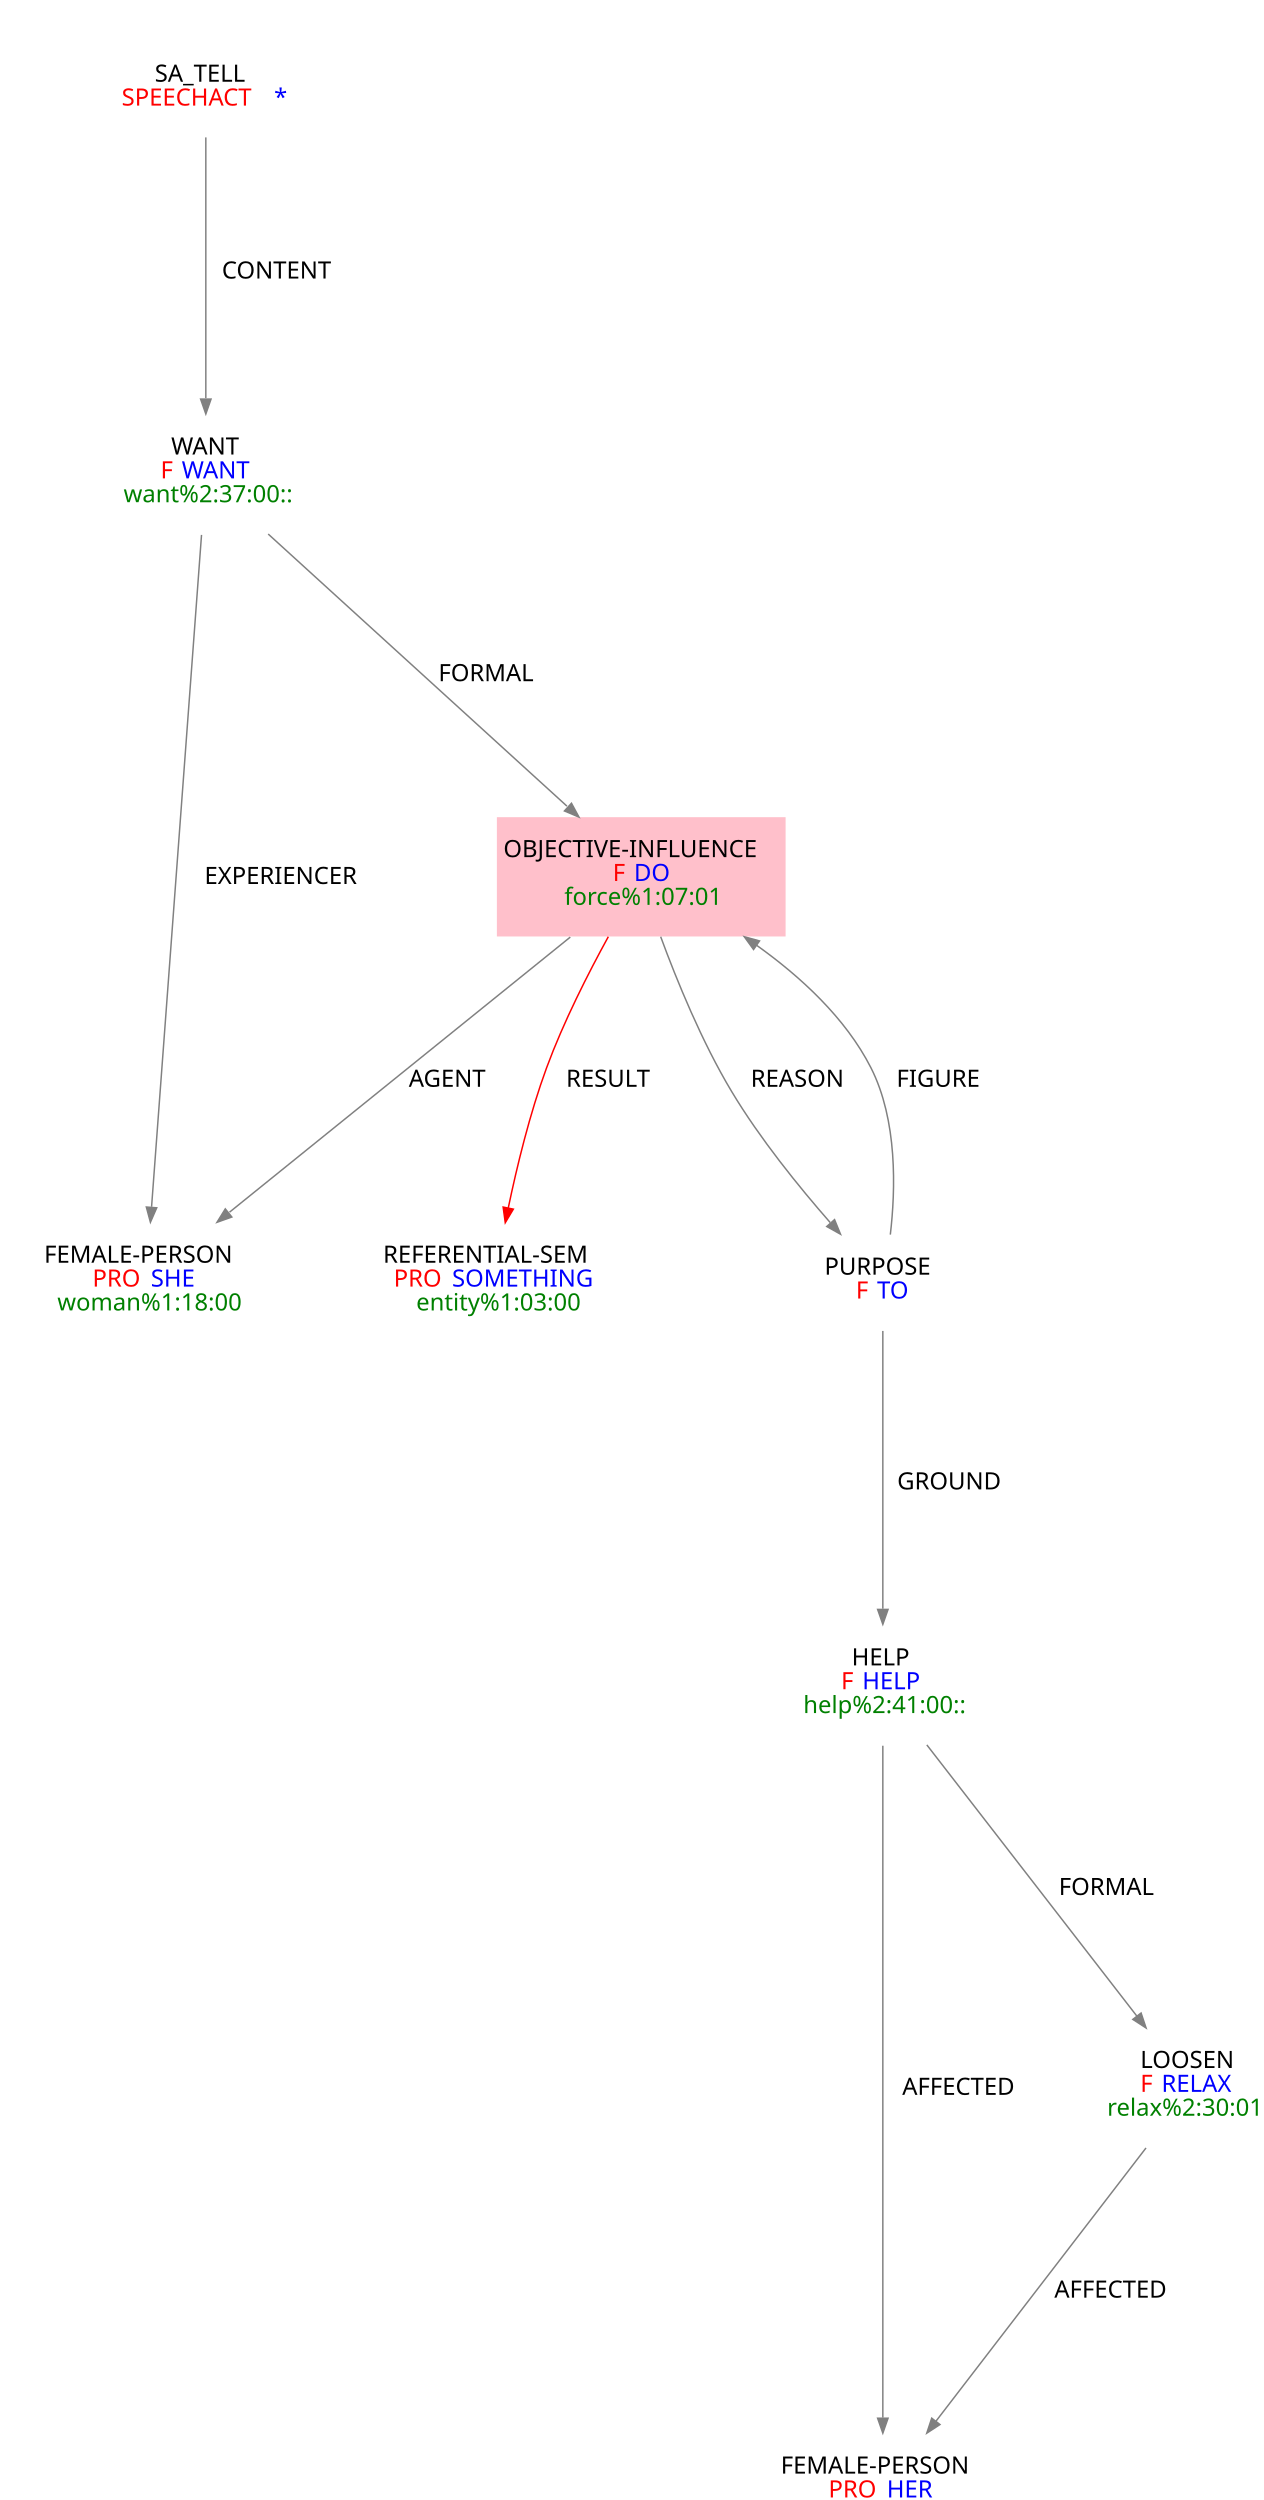
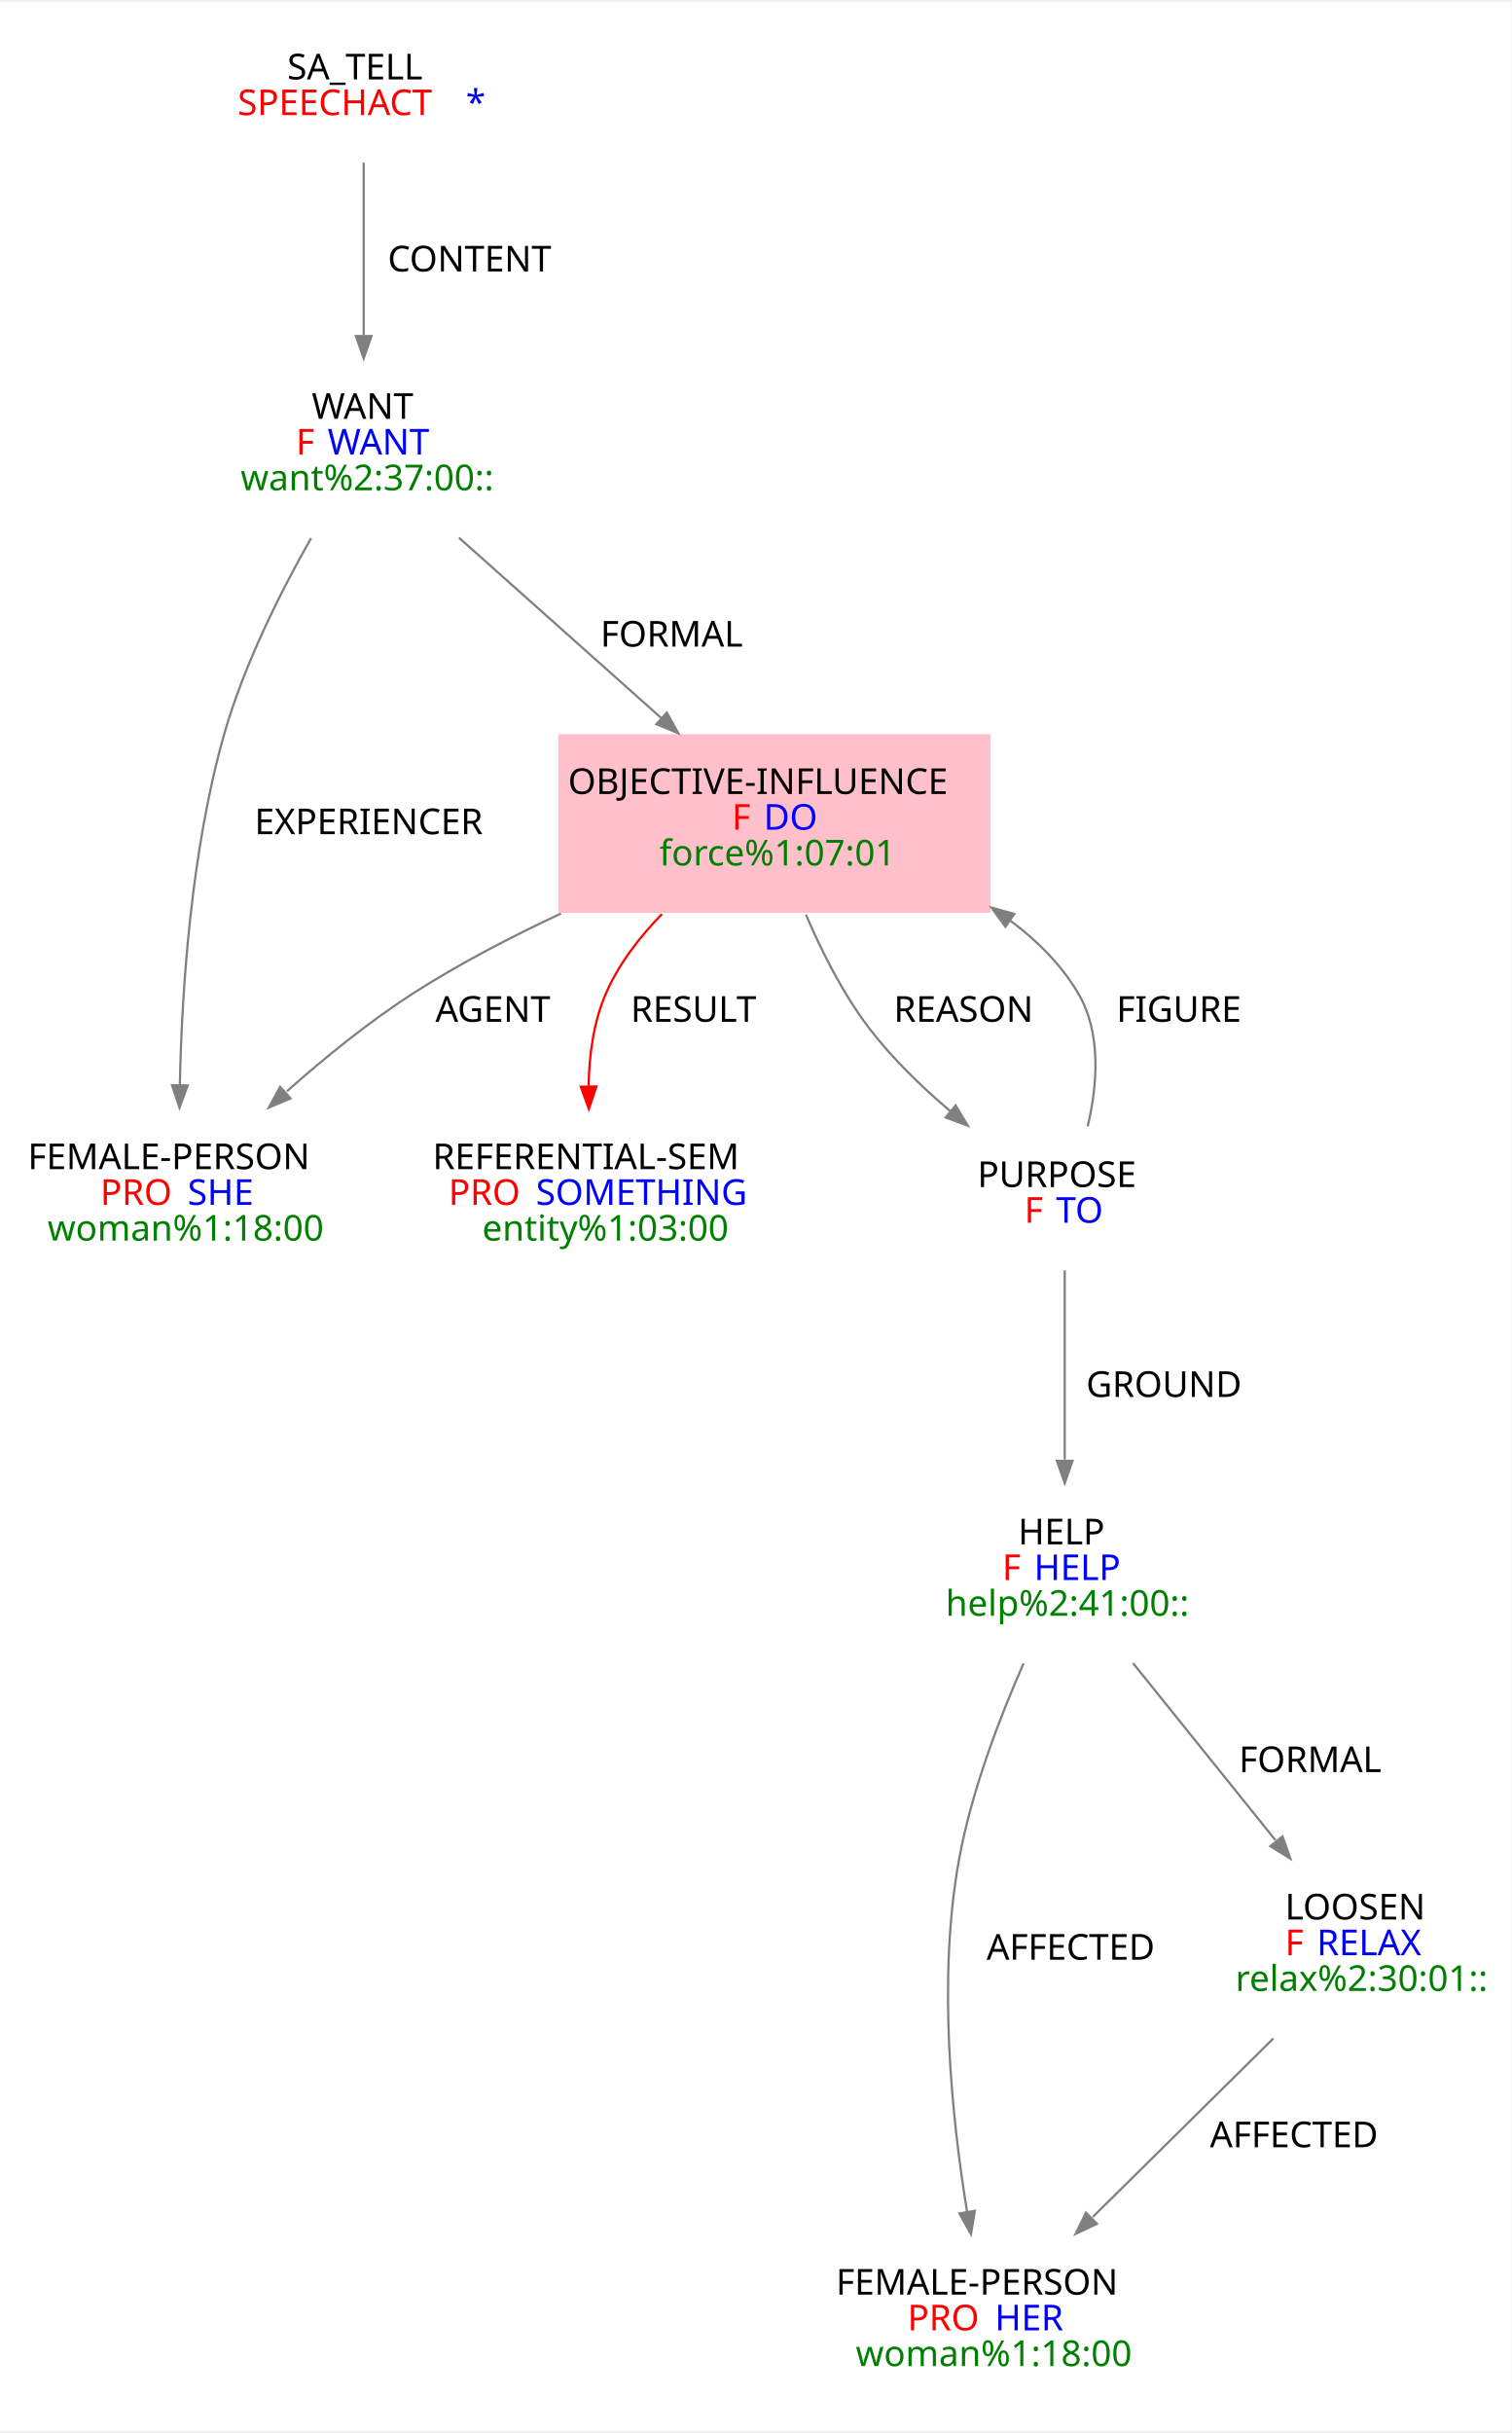
- <svg xmlns="http://www.w3.org/2000/svg" xmlns:xlink="http://www.w3.org/1999/xlink" width="432pt" height="855pt" viewBox="0.00 0.00 432.00 855.01">
-   <g id="graph0" class="graph" transform="scale(1.02 1.02) rotate(0) translate(4 868)">
-     <polygon fill="white" stroke="transparent" points="-4,4 -4,-868 436.58,-868 436.58,4 -4,4" />
+ <svg xmlns="http://www.w3.org/2000/svg" xmlns:xlink="http://www.w3.org/1999/xlink" width="338pt" height="544pt" viewBox="0.00 0.00 338.47 544.00">
+   <g id="graph0" class="graph" transform="scale(1 1) rotate(0) translate(4 540)">
+     <polygon fill="white" stroke="transparent" points="-4,4 -4,-540 334.47,-540 334.47,4 -4,4" />
    <g id="node1" class="node">
      <g id="a_node1">
        <a xlink:href="http://trips.ihmc.us/lexicon/data/ONT::SA_TELL.xml" xlink:title="&lt;font color=&quot;green&quot;&gt;&lt;br /&gt;&lt;/font&gt; &lt;font color=&quot;black&quot;&gt;SA_TELL&lt;/font&gt; &lt;font color=&quot;green&quot;&gt;&lt;br /&gt;&lt;/font&gt; &lt;font color=&quot;red&quot;&gt;SPEECHACT&lt;/font&gt; &lt;font color=&quot;blue&quot;&gt;* &lt;/font&gt; &lt;font color=&quot;green&quot;&gt;&lt;br /&gt; &lt;/font&gt;">
-           <text text-anchor="start" x="45.66" y="-840.6" font-family="Work Sans" font-size="8.00"> </text>
-           <text text-anchor="start" x="47.88" y="-840.6" font-family="Work Sans" font-size="8.00">SA_TELL</text>
-           <text text-anchor="start" x="82.13" y="-840.6" font-family="Work Sans" font-size="8.00"> </text>
-           <text text-anchor="start" x="34.55" y="-832.6" font-family="Work Sans" font-size="8.00"> </text>
-           <text text-anchor="start" x="36.78" y="-832.6" font-family="Work Sans" font-size="8.00" fill="red">SPEECHACT</text>
-           <text text-anchor="start" x="85.68" y="-832.6" font-family="Work Sans" font-size="8.00"> </text>
-           <text text-anchor="start" x="87.9" y="-832.6" font-family="Work Sans" font-size="8.00" fill="blue">* </text>
-           <text text-anchor="start" x="93.23" y="-832.6" font-family="Work Sans" font-size="8.00"> </text>
-           <text text-anchor="start" x="63.89" y="-824.6" font-family="Work Sans" font-size="8.00" fill="green"> </text>
+           <text text-anchor="start" x="58.11" y="-522.6" font-family="Work Sans" font-size="8.00"> </text>
+           <text text-anchor="start" x="60.33" y="-522.6" font-family="Work Sans" font-size="8.00">SA_TELL</text>
+           <text text-anchor="start" x="94.57" y="-522.6" font-family="Work Sans" font-size="8.00"> </text>
+           <text text-anchor="start" x="47" y="-514.6" font-family="Work Sans" font-size="8.00"> </text>
+           <text text-anchor="start" x="49.22" y="-514.6" font-family="Work Sans" font-size="8.00" fill="red">SPEECHACT</text>
+           <text text-anchor="start" x="98.12" y="-514.6" font-family="Work Sans" font-size="8.00"> </text>
+           <text text-anchor="start" x="100.34" y="-514.6" font-family="Work Sans" font-size="8.00" fill="blue">* </text>
+           <text text-anchor="start" x="105.68" y="-514.6" font-family="Work Sans" font-size="8.00"> </text>
+           <text text-anchor="start" x="76.34" y="-506.6" font-family="Work Sans" font-size="8.00" fill="green"> </text>
        </a>
      </g>
    </g>
    <g id="node2" class="node">
      <g id="a_node2">
        <a xlink:href="http://trips.ihmc.us/lexicon/data/ONT::WANT.xml" xlink:title="&lt;font color=&quot;green&quot;&gt;&lt;br /&gt;&lt;/font&gt; &lt;font color=&quot;black&quot;&gt;WANT&lt;/font&gt; &lt;font color=&quot;green&quot;&gt;&lt;br /&gt;&lt;/font&gt; &lt;font color=&quot;red&quot;&gt;F&lt;/font&gt; &lt;font color=&quot;blue&quot;&gt;WANT&lt;/font&gt; &lt;font color=&quot;green&quot;&gt;&lt;br /&gt;&lt;/font&gt; &lt;font color=&quot;green&quot;&gt;want%2:37:00::&lt;/font&gt; &lt;font color=&quot;green&quot;&gt;&lt;br /&gt; &lt;/font&gt;">
-           <text text-anchor="start" x="51.15" y="-715.6" font-family="Work Sans" font-size="8.00"> </text>
-           <text text-anchor="start" x="53.38" y="-715.6" font-family="Work Sans" font-size="8.00">WANT</text>
-           <text text-anchor="start" x="76.63" y="-715.6" font-family="Work Sans" font-size="8.00"> </text>
-           <text text-anchor="start" x="47.6" y="-707.6" font-family="Work Sans" font-size="8.00"> </text>
-           <text text-anchor="start" x="49.82" y="-707.6" font-family="Work Sans" font-size="8.00" fill="red">F</text>
-           <text text-anchor="start" x="54.71" y="-707.6" font-family="Work Sans" font-size="8.00"> </text>
-           <text text-anchor="start" x="56.93" y="-707.6" font-family="Work Sans" font-size="8.00" fill="blue">WANT</text>
-           <text text-anchor="start" x="80.19" y="-707.6" font-family="Work Sans" font-size="8.00"> </text>
-           <text text-anchor="start" x="35.21" y="-699.6" font-family="Work Sans" font-size="8.00"> </text>
-           <text text-anchor="start" x="37.43" y="-699.6" font-family="Work Sans" font-size="8.00" fill="green">want%2:37:00::</text>
-           <text text-anchor="start" x="92.58" y="-699.6" font-family="Work Sans" font-size="8.00"> </text>
-           <text text-anchor="start" x="63.89" y="-691.6" font-family="Work Sans" font-size="8.00" fill="green"> </text>
+           <text text-anchor="start" x="63.6" y="-446.6" font-family="Work Sans" font-size="8.00"> </text>
+           <text text-anchor="start" x="65.82" y="-446.6" font-family="Work Sans" font-size="8.00">WANT</text>
+           <text text-anchor="start" x="89.08" y="-446.6" font-family="Work Sans" font-size="8.00"> </text>
+           <text text-anchor="start" x="60.04" y="-438.6" font-family="Work Sans" font-size="8.00"> </text>
+           <text text-anchor="start" x="62.27" y="-438.6" font-family="Work Sans" font-size="8.00" fill="red">F</text>
+           <text text-anchor="start" x="67.15" y="-438.6" font-family="Work Sans" font-size="8.00"> </text>
+           <text text-anchor="start" x="69.38" y="-438.6" font-family="Work Sans" font-size="8.00" fill="blue">WANT</text>
+           <text text-anchor="start" x="92.63" y="-438.6" font-family="Work Sans" font-size="8.00"> </text>
+           <text text-anchor="start" x="47.65" y="-430.6" font-family="Work Sans" font-size="8.00"> </text>
+           <text text-anchor="start" x="49.88" y="-430.6" font-family="Work Sans" font-size="8.00" fill="green">want%2:37:00::</text>
+           <text text-anchor="start" x="105.03" y="-430.6" font-family="Work Sans" font-size="8.00"> </text>
+           <text text-anchor="start" x="76.34" y="-422.6" font-family="Work Sans" font-size="8.00" fill="green"> </text>
        </a>
      </g>
    </g>
    <g id="edge1" class="edge">
-       <path fill="none" stroke="grey" stroke-width="0.5" d="M65.01,-821.93C65.01,-800.34 65.01,-760.35 65.01,-734.48" />
-       <polygon fill="grey" stroke="grey" stroke-width="0.5" points="66.76,-734.19 65.01,-729.19 63.26,-734.19 66.76,-734.19" />
-       <text text-anchor="middle" x="88.71" y="-774.6" font-family="Work Sans" font-size="8.00"> CONTENT   </text>
+       <path fill="none" stroke="grey" stroke-width="0.5" d="M77.45,-503.96C77.45,-493.04 77.45,-478.02 77.45,-465.39" />
+       <polygon fill="grey" stroke="grey" stroke-width="0.5" points="79.2,-465.14 77.45,-460.14 75.7,-465.14 79.2,-465.14" />
+       <text text-anchor="middle" x="101.16" y="-479.6" font-family="Work Sans" font-size="8.00"> CONTENT   </text>
    </g>
    <g id="node3" class="node">
      <g id="a_node3">
        <a xlink:href="http://trips.ihmc.us/lexicon/data/ONT::FEMALE-PERSON.xml" xlink:title="&lt;font color=&quot;green&quot;&gt;&lt;br /&gt;&lt;/font&gt; &lt;font color=&quot;black&quot;&gt;FEMALE-PERSON&lt;/font&gt; &lt;font color=&quot;green&quot;&gt;&lt;br /&gt;&lt;/font&gt; &lt;font color=&quot;red&quot;&gt;PRO&lt;/font&gt; &lt;font color=&quot;blue&quot;&gt;SHE&lt;/font&gt; &lt;font color=&quot;green&quot;&gt;&lt;br /&gt;&lt;/font&gt; &lt;font color=&quot;green&quot;&gt;woman%1:18:00&lt;/font&gt; &lt;font color=&quot;green&quot;&gt;&lt;br /&gt; &lt;/font&gt;">
-           <text text-anchor="start" x="8.55" y="-444.6" font-family="Work Sans" font-size="8.00"> </text>
-           <text text-anchor="start" x="10.78" y="-444.6" font-family="Work Sans" font-size="8.00">FEMALE-PERSON</text>
-           <text text-anchor="start" x="79.23" y="-444.6" font-family="Work Sans" font-size="8.00"> </text>
-           <text text-anchor="start" x="24.78" y="-436.6" font-family="Work Sans" font-size="8.00"> </text>
-           <text text-anchor="start" x="27" y="-436.6" font-family="Work Sans" font-size="8.00" fill="red">PRO</text>
-           <text text-anchor="start" x="44.34" y="-436.6" font-family="Work Sans" font-size="8.00"> </text>
-           <text text-anchor="start" x="46.56" y="-436.6" font-family="Work Sans" font-size="8.00" fill="blue">SHE</text>
-           <text text-anchor="start" x="63.01" y="-436.6" font-family="Work Sans" font-size="8.00"> </text>
-           <text text-anchor="start" x="12.99" y="-428.6" font-family="Work Sans" font-size="8.00"> </text>
-           <text text-anchor="start" x="15.21" y="-428.6" font-family="Work Sans" font-size="8.00" fill="green">woman%1:18:00</text>
-           <text text-anchor="start" x="74.8" y="-428.6" font-family="Work Sans" font-size="8.00"> </text>
-           <text text-anchor="start" x="43.89" y="-420.6" font-family="Work Sans" font-size="8.00" fill="green"> </text>
-         </a>
-       </g>
-     </g>
-     <g id="edge2" class="edge">
-       <path fill="none" stroke="grey" stroke-width="0.5" d="M63.57,-688.65C60,-640.67 50.75,-516.25 46.82,-463.36" />
-       <polygon fill="grey" stroke="grey" stroke-width="0.5" points="48.55,-463.03 46.43,-458.17 45.06,-463.29 48.55,-463.03" />
-       <text text-anchor="middle" x="90.12" y="-571.6" font-family="Work Sans" font-size="8.00"> EXPERIENCER   </text>
+           <text text-anchor="start" x="0" y="-278.6" font-family="Work Sans" font-size="8.00"> </text>
+           <text text-anchor="start" x="2.22" y="-278.6" font-family="Work Sans" font-size="8.00">FEMALE-PERSON</text>
+           <text text-anchor="start" x="70.68" y="-278.6" font-family="Work Sans" font-size="8.00"> </text>
+           <text text-anchor="start" x="16.22" y="-270.6" font-family="Work Sans" font-size="8.00"> </text>
+           <text text-anchor="start" x="18.45" y="-270.6" font-family="Work Sans" font-size="8.00" fill="red">PRO</text>
+           <text text-anchor="start" x="35.78" y="-270.6" font-family="Work Sans" font-size="8.00"> </text>
+           <text text-anchor="start" x="38.01" y="-270.6" font-family="Work Sans" font-size="8.00" fill="blue">SHE</text>
+           <text text-anchor="start" x="54.46" y="-270.6" font-family="Work Sans" font-size="8.00"> </text>
+           <text text-anchor="start" x="4.43" y="-262.6" font-family="Work Sans" font-size="8.00"> </text>
+           <text text-anchor="start" x="6.65" y="-262.6" font-family="Work Sans" font-size="8.00" fill="green">woman%1:18:00</text>
+           <text text-anchor="start" x="66.25" y="-262.6" font-family="Work Sans" font-size="8.00"> </text>
+           <text text-anchor="start" x="35.34" y="-254.6" font-family="Work Sans" font-size="8.00" fill="green"> </text>
+         </a>
+       </g>
+     </g>
+     <g id="edge5" class="edge">
+       <path fill="none" stroke="grey" stroke-width="0.5" d="M65.67,-419.89C58.79,-407.76 50.63,-391.5 46.21,-376 38.78,-349.88 36.72,-318.69 36.28,-297.52" />
+       <polygon fill="grey" stroke="grey" stroke-width="0.5" points="38.03,-297.34 36.2,-292.37 34.53,-297.4 38.03,-297.34" />
+       <text text-anchor="middle" x="78.57" y="-353.6" font-family="Work Sans" font-size="8.00"> EXPERIENCER   </text>
    </g>
    <g id="node4" class="node">
      <g id="a_node4">
        <a xlink:href="http://trips.ihmc.us/lexicon/data/ONT::OBJECTIVE-INFLUENCE.xml" xlink:title="&lt;font color=&quot;green&quot;&gt;&lt;br /&gt;&lt;/font&gt; &lt;font color=&quot;black&quot;&gt;OBJECTIVE-INFLUENCE&lt;/font&gt; &lt;font color=&quot;green&quot;&gt;&lt;br /&gt;&lt;/font&gt; &lt;font color=&quot;red&quot;&gt;F&lt;/font&gt; &lt;font color=&quot;blue&quot;&gt;DO&lt;/font&gt; &lt;font color=&quot;green&quot;&gt;&lt;br /&gt;&lt;/font&gt; &lt;font color=&quot;green&quot;&gt;force%1:07:01&lt;/font&gt; &lt;font color=&quot;green&quot;&gt;&lt;br /&gt; &lt;/font&gt;">
-           <polygon fill="pink" stroke="transparent" points="259.41,-594 162.6,-594 162.6,-554 259.41,-554 259.41,-594" />
-           <text text-anchor="start" x="162.55" y="-580.6" font-family="Work Sans" font-size="8.00"> </text>
-           <text text-anchor="start" x="164.78" y="-580.6" font-family="Work Sans" font-size="8.00">OBJECTIVE-INFLUENCE</text>
-           <text text-anchor="start" x="257.23" y="-580.6" font-family="Work Sans" font-size="8.00"> </text>
-           <text text-anchor="start" x="199.23" y="-572.6" font-family="Work Sans" font-size="8.00"> </text>
-           <text text-anchor="start" x="201.45" y="-572.6" font-family="Work Sans" font-size="8.00" fill="red">F</text>
-           <text text-anchor="start" x="206.34" y="-572.6" font-family="Work Sans" font-size="8.00"> </text>
-           <text text-anchor="start" x="208.56" y="-572.6" font-family="Work Sans" font-size="8.00" fill="blue">DO</text>
-           <text text-anchor="start" x="220.56" y="-572.6" font-family="Work Sans" font-size="8.00"> </text>
-           <text text-anchor="start" x="182.99" y="-564.6" font-family="Work Sans" font-size="8.00"> </text>
-           <text text-anchor="start" x="185.21" y="-564.6" font-family="Work Sans" font-size="8.00" fill="green">force%1:07:01</text>
-           <text text-anchor="start" x="236.8" y="-564.6" font-family="Work Sans" font-size="8.00"> </text>
-           <text text-anchor="start" x="209.89" y="-556.6" font-family="Work Sans" font-size="8.00" fill="green"> </text>
-         </a>
-       </g>
-     </g>
-     <g id="edge4" class="edge">
-       <path fill="none" stroke="grey" stroke-width="0.5" d="M85.92,-688.94C112.38,-664.85 157.87,-623.4 186.09,-597.7" />
-       <polygon fill="grey" stroke="grey" stroke-width="0.5" points="187.61,-598.68 190.13,-594.02 185.25,-596.09 187.61,-598.68" />
-       <text text-anchor="middle" x="158.97" y="-639.6" font-family="Work Sans" font-size="8.00"> FORMAL   </text>
-     </g>
-     <g id="edge7" class="edge">
-       <path fill="none" stroke="grey" stroke-width="0.5" d="M187.22,-553.8C157.02,-529.42 105,-487.43 72.94,-461.55" />
-       <polygon fill="grey" stroke="grey" stroke-width="0.5" points="73.73,-459.94 68.75,-458.16 71.54,-462.67 73.73,-459.94" />
-       <text text-anchor="middle" x="145.94" y="-503.6" font-family="Work Sans" font-size="8.00"> AGENT   </text>
+           <polygon fill="pink" stroke="transparent" points="217.85,-376 121.05,-376 121.05,-336 217.85,-336 217.85,-376" />
+           <text text-anchor="start" x="121" y="-362.6" font-family="Work Sans" font-size="8.00"> </text>
+           <text text-anchor="start" x="123.22" y="-362.6" font-family="Work Sans" font-size="8.00">OBJECTIVE-INFLUENCE</text>
+           <text text-anchor="start" x="215.68" y="-362.6" font-family="Work Sans" font-size="8.00"> </text>
+           <text text-anchor="start" x="157.67" y="-354.6" font-family="Work Sans" font-size="8.00"> </text>
+           <text text-anchor="start" x="159.9" y="-354.6" font-family="Work Sans" font-size="8.00" fill="red">F</text>
+           <text text-anchor="start" x="164.78" y="-354.6" font-family="Work Sans" font-size="8.00"> </text>
+           <text text-anchor="start" x="167.01" y="-354.6" font-family="Work Sans" font-size="8.00" fill="blue">DO</text>
+           <text text-anchor="start" x="179.01" y="-354.6" font-family="Work Sans" font-size="8.00"> </text>
+           <text text-anchor="start" x="141.43" y="-346.6" font-family="Work Sans" font-size="8.00"> </text>
+           <text text-anchor="start" x="143.66" y="-346.6" font-family="Work Sans" font-size="8.00" fill="green">force%1:07:01</text>
+           <text text-anchor="start" x="195.25" y="-346.6" font-family="Work Sans" font-size="8.00"> </text>
+           <text text-anchor="start" x="168.34" y="-338.6" font-family="Work Sans" font-size="8.00" fill="green"> </text>
+         </a>
+       </g>
+     </g>
+     <g id="edge2" class="edge">
+       <path fill="none" stroke="grey" stroke-width="0.5" d="M98.79,-419.98C112.28,-407.96 129.78,-392.36 144,-379.69" />
+       <polygon fill="grey" stroke="grey" stroke-width="0.5" points="145.34,-380.83 147.91,-376.2 143.01,-378.22 145.34,-380.83" />
+       <text text-anchor="middle" x="146.42" y="-395.6" font-family="Work Sans" font-size="8.00"> FORMAL   </text>
+     </g>
+     <g id="edge6" class="edge">
+       <path fill="none" stroke="grey" stroke-width="0.5" d="M121.65,-335.84C110.48,-330.63 98.85,-324.59 88.58,-318 78.72,-311.67 68.78,-303.6 60.25,-296.04" />
+       <polygon fill="grey" stroke="grey" stroke-width="0.5" points="61.07,-294.43 56.19,-292.38 58.73,-297.03 61.07,-294.43" />
+       <text text-anchor="middle" x="106.39" y="-311.6" font-family="Work Sans" font-size="8.00"> AGENT   </text>
    </g>
    <g id="node5" class="node">
      <g id="a_node5">
        <a xlink:href="http://trips.ihmc.us/lexicon/data/ONT::REFERENTIAL-SEM.xml" xlink:title="&lt;font color=&quot;green&quot;&gt;&lt;br /&gt;&lt;/font&gt; &lt;font color=&quot;black&quot;&gt;REFERENTIAL-SEM&lt;/font&gt; &lt;font color=&quot;green&quot;&gt;&lt;br /&gt;&lt;/font&gt; &lt;font color=&quot;red&quot;&gt;PRO&lt;/font&gt; &lt;font color=&quot;blue&quot;&gt;SOMETHING&lt;/font&gt; &lt;font color=&quot;green&quot;&gt;&lt;br /&gt;&lt;/font&gt; &lt;font color=&quot;green&quot;&gt;entity%1:03:00&lt;/font&gt; &lt;font color=&quot;green&quot;&gt;&lt;br /&gt; &lt;/font&gt;">
-           <text text-anchor="start" x="122.22" y="-444.6" font-family="Work Sans" font-size="8.00"> </text>
-           <text text-anchor="start" x="124.44" y="-444.6" font-family="Work Sans" font-size="8.00">REFERENTIAL-SEM</text>
-           <text text-anchor="start" x="199.57" y="-444.6" font-family="Work Sans" font-size="8.00"> </text>
-           <text text-anchor="start" x="125.78" y="-436.6" font-family="Work Sans" font-size="8.00"> </text>
-           <text text-anchor="start" x="128" y="-436.6" font-family="Work Sans" font-size="8.00" fill="red">PRO</text>
-           <text text-anchor="start" x="145.34" y="-436.6" font-family="Work Sans" font-size="8.00"> </text>
-           <text text-anchor="start" x="147.56" y="-436.6" font-family="Work Sans" font-size="8.00" fill="blue">SOMETHING</text>
-           <text text-anchor="start" x="196.01" y="-436.6" font-family="Work Sans" font-size="8.00"> </text>
-           <text text-anchor="start" x="133.32" y="-428.6" font-family="Work Sans" font-size="8.00"> </text>
-           <text text-anchor="start" x="135.54" y="-428.6" font-family="Work Sans" font-size="8.00" fill="green">entity%1:03:00</text>
-           <text text-anchor="start" x="188.47" y="-428.6" font-family="Work Sans" font-size="8.00"> </text>
-           <text text-anchor="start" x="160.89" y="-420.6" font-family="Work Sans" font-size="8.00" fill="green"> </text>
-         </a>
-       </g>
-     </g>
-     <g id="edge5" class="edge">
-       <path fill="none" stroke="red" stroke-width="0.5" d="M199.97,-553.93C193.25,-541.69 184.91,-525.29 179.28,-510 173.66,-494.73 169.34,-476.94 166.42,-462.99" />
-       <polygon fill="red" stroke="red" stroke-width="0.5" points="168.12,-462.58 165.41,-458.03 164.7,-463.28 168.12,-462.58" />
-       <text text-anchor="middle" x="199.87" y="-503.6" font-family="Work Sans" font-size="8.00"> RESULT   </text>
+           <text text-anchor="start" x="90.67" y="-278.6" font-family="Work Sans" font-size="8.00"> </text>
+           <text text-anchor="start" x="92.89" y="-278.6" font-family="Work Sans" font-size="8.00">REFERENTIAL-SEM</text>
+           <text text-anchor="start" x="168.01" y="-278.6" font-family="Work Sans" font-size="8.00"> </text>
+           <text text-anchor="start" x="94.23" y="-270.6" font-family="Work Sans" font-size="8.00"> </text>
+           <text text-anchor="start" x="96.45" y="-270.6" font-family="Work Sans" font-size="8.00" fill="red">PRO</text>
+           <text text-anchor="start" x="113.79" y="-270.6" font-family="Work Sans" font-size="8.00"> </text>
+           <text text-anchor="start" x="116.01" y="-270.6" font-family="Work Sans" font-size="8.00" fill="blue">SOMETHING</text>
+           <text text-anchor="start" x="164.45" y="-270.6" font-family="Work Sans" font-size="8.00"> </text>
+           <text text-anchor="start" x="101.77" y="-262.6" font-family="Work Sans" font-size="8.00"> </text>
+           <text text-anchor="start" x="103.99" y="-262.6" font-family="Work Sans" font-size="8.00" fill="green">entity%1:03:00</text>
+           <text text-anchor="start" x="156.91" y="-262.6" font-family="Work Sans" font-size="8.00"> </text>
+           <text text-anchor="start" x="129.34" y="-254.6" font-family="Work Sans" font-size="8.00" fill="green"> </text>
+         </a>
+       </g>
+     </g>
+     <g id="edge11" class="edge">
+       <path fill="none" stroke="red" stroke-width="0.5" d="M144.25,-335.72C139.21,-330.55 134.59,-324.56 131.73,-318 128.94,-311.61 127.94,-304.2 127.82,-297.27" />
+       <polygon fill="red" stroke="red" stroke-width="0.5" points="129.57,-297.1 127.88,-292.08 126.07,-297.06 129.57,-297.1" />
+       <text text-anchor="middle" x="151.31" y="-311.6" font-family="Work Sans" font-size="8.00"> RESULT   </text>
    </g>
    <g id="node6" class="node">
      <g id="a_node6">
        <a xlink:href="http://trips.ihmc.us/lexicon/data/ONT::PURPOSE.xml" xlink:title="&lt;font color=&quot;green&quot;&gt;&lt;br /&gt;&lt;/font&gt; &lt;font color=&quot;black&quot;&gt;PURPOSE&lt;/font&gt; &lt;font color=&quot;green&quot;&gt;&lt;br /&gt;&lt;/font&gt; &lt;font color=&quot;red&quot;&gt;F&lt;/font&gt; &lt;font color=&quot;blue&quot;&gt;TO&lt;/font&gt; &lt;font color=&quot;green&quot;&gt;&lt;br /&gt; &lt;/font&gt;">
-           <text text-anchor="start" x="270.22" y="-440.6" font-family="Work Sans" font-size="8.00"> </text>
-           <text text-anchor="start" x="272.44" y="-440.6" font-family="Work Sans" font-size="8.00">PURPOSE</text>
-           <text text-anchor="start" x="311.57" y="-440.6" font-family="Work Sans" font-size="8.00"> </text>
-           <text text-anchor="start" x="280.74" y="-432.6" font-family="Work Sans" font-size="8.00"> </text>
-           <text text-anchor="start" x="282.97" y="-432.6" font-family="Work Sans" font-size="8.00" fill="red">F</text>
-           <text text-anchor="start" x="287.85" y="-432.6" font-family="Work Sans" font-size="8.00"> </text>
-           <text text-anchor="start" x="290.08" y="-432.6" font-family="Work Sans" font-size="8.00" fill="blue">TO</text>
-           <text text-anchor="start" x="301.04" y="-432.6" font-family="Work Sans" font-size="8.00"> </text>
-           <text text-anchor="start" x="290.89" y="-424.6" font-family="Work Sans" font-size="8.00" fill="green"> </text>
+           <text text-anchor="start" x="212.67" y="-274.6" font-family="Work Sans" font-size="8.00"> </text>
+           <text text-anchor="start" x="214.89" y="-274.6" font-family="Work Sans" font-size="8.00">PURPOSE</text>
+           <text text-anchor="start" x="254.01" y="-274.6" font-family="Work Sans" font-size="8.00"> </text>
+           <text text-anchor="start" x="223.19" y="-266.6" font-family="Work Sans" font-size="8.00"> </text>
+           <text text-anchor="start" x="225.41" y="-266.6" font-family="Work Sans" font-size="8.00" fill="red">F</text>
+           <text text-anchor="start" x="230.3" y="-266.6" font-family="Work Sans" font-size="8.00"> </text>
+           <text text-anchor="start" x="232.52" y="-266.6" font-family="Work Sans" font-size="8.00" fill="blue">TO</text>
+           <text text-anchor="start" x="243.49" y="-266.6" font-family="Work Sans" font-size="8.00"> </text>
+           <text text-anchor="start" x="233.34" y="-258.6" font-family="Work Sans" font-size="8.00" fill="green"> </text>
        </a>
      </g>
    </g>
    <g id="edge10" class="edge">
-       <path fill="none" stroke="grey" stroke-width="0.5" d="M217.52,-553.93C222.93,-539.23 231.33,-518.66 241.33,-502 250.8,-486.21 263.87,-470.06 274.37,-458.07" />
-       <polygon fill="grey" stroke="grey" stroke-width="0.5" points="275.82,-459.07 277.82,-454.17 273.2,-456.75 275.82,-459.07" />
-       <text text-anchor="middle" x="263.34" y="-503.6" font-family="Work Sans" font-size="8.00"> REASON   </text>
-     </g>
-     <g id="edge9" class="edge">
-       <path fill="none" stroke="grey" stroke-width="0.5" d="M294.52,-454.04C296.29,-469.06 296.96,-492.39 288.01,-510 279.49,-526.74 264.3,-540.63 249.66,-551.07" />
-       <polygon fill="grey" stroke="grey" stroke-width="0.5" points="248.66,-549.63 245.55,-553.92 250.66,-552.51 248.66,-549.63" />
-       <text text-anchor="middle" x="310.56" y="-503.6" font-family="Work Sans" font-size="8.00"> FIGURE   </text>
+       <path fill="none" stroke="grey" stroke-width="0.5" d="M176.5,-335.59C180.06,-327.25 184.88,-317.68 190.78,-310 195.89,-303.34 202.39,-297.05 208.79,-291.61" />
+       <polygon fill="grey" stroke="grey" stroke-width="0.5" points="210.02,-292.87 212.76,-288.33 207.79,-290.17 210.02,-292.87" />
+       <text text-anchor="middle" x="211.79" y="-311.6" font-family="Work Sans" font-size="8.00"> REASON   </text>
+     </g>
+     <g id="edge8" class="edge">
+       <path fill="none" stroke="grey" stroke-width="0.5" d="M239.6,-288.19C241.77,-297.43 242.73,-309.12 237.45,-318 233.66,-324.38 228.33,-329.73 222.32,-334.2" />
+       <polygon fill="grey" stroke="grey" stroke-width="0.5" points="221.17,-332.87 218.05,-337.16 223.16,-335.75 221.17,-332.87" />
+       <text text-anchor="middle" x="260.01" y="-311.6" font-family="Work Sans" font-size="8.00"> FIGURE   </text>
    </g>
    <g id="node7" class="node">
      <g id="a_node7">
        <a xlink:href="http://trips.ihmc.us/lexicon/data/ONT::HELP.xml" xlink:title="&lt;font color=&quot;green&quot;&gt;&lt;br /&gt;&lt;/font&gt; &lt;font color=&quot;black&quot;&gt;HELP&lt;/font&gt; &lt;font color=&quot;green&quot;&gt;&lt;br /&gt;&lt;/font&gt; &lt;font color=&quot;red&quot;&gt;F&lt;/font&gt; &lt;font color=&quot;blue&quot;&gt;HELP&lt;/font&gt; &lt;font color=&quot;green&quot;&gt;&lt;br /&gt;&lt;/font&gt; &lt;font color=&quot;green&quot;&gt;help%2:41:00::&lt;/font&gt; &lt;font color=&quot;green&quot;&gt;&lt;br /&gt; &lt;/font&gt;">
-           <text text-anchor="start" x="279.33" y="-309.6" font-family="Work Sans" font-size="8.00"> </text>
-           <text text-anchor="start" x="281.56" y="-309.6" font-family="Work Sans" font-size="8.00">HELP</text>
-           <text text-anchor="start" x="302.45" y="-309.6" font-family="Work Sans" font-size="8.00"> </text>
-           <text text-anchor="start" x="275.78" y="-301.6" font-family="Work Sans" font-size="8.00"> </text>
-           <text text-anchor="start" x="278" y="-301.6" font-family="Work Sans" font-size="8.00" fill="red">F</text>
-           <text text-anchor="start" x="282.89" y="-301.6" font-family="Work Sans" font-size="8.00"> </text>
-           <text text-anchor="start" x="285.11" y="-301.6" font-family="Work Sans" font-size="8.00" fill="blue">HELP</text>
-           <text text-anchor="start" x="306.01" y="-301.6" font-family="Work Sans" font-size="8.00"> </text>
-           <text text-anchor="start" x="263.1" y="-293.6" font-family="Work Sans" font-size="8.00"> </text>
-           <text text-anchor="start" x="265.32" y="-293.6" font-family="Work Sans" font-size="8.00" fill="green">help%2:41:00::</text>
-           <text text-anchor="start" x="318.69" y="-293.6" font-family="Work Sans" font-size="8.00"> </text>
-           <text text-anchor="start" x="290.89" y="-285.6" font-family="Work Sans" font-size="8.00" fill="green"> </text>
-         </a>
-       </g>
-     </g>
-     <g id="edge8" class="edge">
-       <path fill="none" stroke="grey" stroke-width="0.5" d="M292.01,-421.74C292.01,-398.97 292.01,-355.86 292.01,-328.6" />
-       <polygon fill="grey" stroke="grey" stroke-width="0.5" points="293.76,-328.37 292.01,-323.37 290.26,-328.37 293.76,-328.37" />
-       <text text-anchor="middle" x="314.23" y="-368.6" font-family="Work Sans" font-size="8.00"> GROUND   </text>
+           <text text-anchor="start" x="221.78" y="-194.6" font-family="Work Sans" font-size="8.00"> </text>
+           <text text-anchor="start" x="224" y="-194.6" font-family="Work Sans" font-size="8.00">HELP</text>
+           <text text-anchor="start" x="244.9" y="-194.6" font-family="Work Sans" font-size="8.00"> </text>
+           <text text-anchor="start" x="218.22" y="-186.6" font-family="Work Sans" font-size="8.00"> </text>
+           <text text-anchor="start" x="220.45" y="-186.6" font-family="Work Sans" font-size="8.00" fill="red">F</text>
+           <text text-anchor="start" x="225.33" y="-186.6" font-family="Work Sans" font-size="8.00"> </text>
+           <text text-anchor="start" x="227.56" y="-186.6" font-family="Work Sans" font-size="8.00" fill="blue">HELP</text>
+           <text text-anchor="start" x="248.46" y="-186.6" font-family="Work Sans" font-size="8.00"> </text>
+           <text text-anchor="start" x="205.54" y="-178.6" font-family="Work Sans" font-size="8.00"> </text>
+           <text text-anchor="start" x="207.76" y="-178.6" font-family="Work Sans" font-size="8.00" fill="green">help%2:41:00::</text>
+           <text text-anchor="start" x="261.14" y="-178.6" font-family="Work Sans" font-size="8.00"> </text>
+           <text text-anchor="start" x="233.34" y="-170.6" font-family="Work Sans" font-size="8.00" fill="green"> </text>
+         </a>
+       </g>
+     </g>
+     <g id="edge4" class="edge">
+       <path fill="none" stroke="grey" stroke-width="0.5" d="M234.45,-255.96C234.45,-244.12 234.45,-227.38 234.45,-213.6" />
+       <polygon fill="grey" stroke="grey" stroke-width="0.5" points="236.2,-213.29 234.45,-208.29 232.7,-213.29 236.2,-213.29" />
+       <text text-anchor="middle" x="256.67" y="-227.6" font-family="Work Sans" font-size="8.00"> GROUND   </text>
    </g>
    <g id="node8" class="node">
      <g id="a_node8">
        <a xlink:href="http://trips.ihmc.us/lexicon/data/ONT::FEMALE-PERSON.xml" xlink:title="&lt;font color=&quot;green&quot;&gt;&lt;br /&gt;&lt;/font&gt; &lt;font color=&quot;black&quot;&gt;FEMALE-PERSON&lt;/font&gt; &lt;font color=&quot;green&quot;&gt;&lt;br /&gt;&lt;/font&gt; &lt;font color=&quot;red&quot;&gt;PRO&lt;/font&gt; &lt;font color=&quot;blue&quot;&gt;HER&lt;/font&gt; &lt;font color=&quot;green&quot;&gt;&lt;br /&gt;&lt;/font&gt; &lt;font color=&quot;green&quot;&gt;woman%1:18:00&lt;/font&gt; &lt;font color=&quot;green&quot;&gt;&lt;br /&gt; &lt;/font&gt;">
-           <text text-anchor="start" x="255.55" y="-38.6" font-family="Work Sans" font-size="8.00"> </text>
-           <text text-anchor="start" x="257.78" y="-38.6" font-family="Work Sans" font-size="8.00">FEMALE-PERSON</text>
-           <text text-anchor="start" x="326.23" y="-38.6" font-family="Work Sans" font-size="8.00"> </text>
-           <text text-anchor="start" x="271.56" y="-30.6" font-family="Work Sans" font-size="8.00"> </text>
-           <text text-anchor="start" x="273.78" y="-30.6" font-family="Work Sans" font-size="8.00" fill="red">PRO</text>
-           <text text-anchor="start" x="291.12" y="-30.6" font-family="Work Sans" font-size="8.00"> </text>
-           <text text-anchor="start" x="293.34" y="-30.6" font-family="Work Sans" font-size="8.00" fill="blue">HER</text>
-           <text text-anchor="start" x="310.23" y="-30.6" font-family="Work Sans" font-size="8.00"> </text>
-           <text text-anchor="start" x="259.99" y="-22.6" font-family="Work Sans" font-size="8.00"> </text>
-           <text text-anchor="start" x="262.21" y="-22.6" font-family="Work Sans" font-size="8.00" fill="green">woman%1:18:00</text>
-           <text text-anchor="start" x="321.8" y="-22.6" font-family="Work Sans" font-size="8.00"> </text>
-           <text text-anchor="start" x="290.89" y="-14.6" font-family="Work Sans" font-size="8.00" fill="green"> </text>
+           <text text-anchor="start" x="181" y="-26.6" font-family="Work Sans" font-size="8.00"> </text>
+           <text text-anchor="start" x="183.22" y="-26.6" font-family="Work Sans" font-size="8.00">FEMALE-PERSON</text>
+           <text text-anchor="start" x="251.68" y="-26.6" font-family="Work Sans" font-size="8.00"> </text>
+           <text text-anchor="start" x="197" y="-18.6" font-family="Work Sans" font-size="8.00"> </text>
+           <text text-anchor="start" x="199.23" y="-18.6" font-family="Work Sans" font-size="8.00" fill="red">PRO</text>
+           <text text-anchor="start" x="216.56" y="-18.6" font-family="Work Sans" font-size="8.00"> </text>
+           <text text-anchor="start" x="218.79" y="-18.6" font-family="Work Sans" font-size="8.00" fill="blue">HER</text>
+           <text text-anchor="start" x="235.68" y="-18.6" font-family="Work Sans" font-size="8.00"> </text>
+           <text text-anchor="start" x="185.43" y="-10.6" font-family="Work Sans" font-size="8.00"> </text>
+           <text text-anchor="start" x="187.65" y="-10.6" font-family="Work Sans" font-size="8.00" fill="green">woman%1:18:00</text>
+           <text text-anchor="start" x="247.25" y="-10.6" font-family="Work Sans" font-size="8.00"> </text>
+           <text text-anchor="start" x="216.34" y="-2.6" font-family="Work Sans" font-size="8.00" fill="green"> </text>
        </a>
      </g>
    </g>
    <g id="edge3" class="edge">
-       <path fill="none" stroke="grey" stroke-width="0.5" d="M292.01,-282.65C292.01,-234.67 292.01,-110.25 292.01,-57.36" />
-       <polygon fill="grey" stroke="grey" stroke-width="0.5" points="293.76,-57.17 292.01,-52.17 290.26,-57.17 293.76,-57.17" />
-       <text text-anchor="middle" x="317.34" y="-165.6" font-family="Work Sans" font-size="8.00"> AFFECTED   </text>
+       <path fill="none" stroke="grey" stroke-width="0.5" d="M225.23,-167.93C219.84,-155.7 213.55,-139.29 210.78,-124 205.93,-97.34 209.14,-66.25 212.57,-45.25" />
+       <polygon fill="grey" stroke="grey" stroke-width="0.5" points="214.33,-45.37 213.45,-40.14 210.88,-44.78 214.33,-45.37" />
+       <text text-anchor="middle" x="235.79" y="-101.6" font-family="Work Sans" font-size="8.00"> AFFECTED   </text>
    </g>
    <g id="node9" class="node">
      <g id="a_node9">
        <a xlink:href="http://trips.ihmc.us/lexicon/data/ONT::LOOSEN.xml" xlink:title="&lt;font color=&quot;green&quot;&gt;&lt;br /&gt;&lt;/font&gt; &lt;font color=&quot;black&quot;&gt;LOOSEN&lt;/font&gt; &lt;font color=&quot;green&quot;&gt;&lt;br /&gt;&lt;/font&gt; &lt;font color=&quot;red&quot;&gt;F&lt;/font&gt; &lt;font color=&quot;blue&quot;&gt;RELAX&lt;/font&gt; &lt;font color=&quot;green&quot;&gt;&lt;br /&gt;&lt;/font&gt; &lt;font color=&quot;green&quot;&gt;relax%2:30:01::&lt;/font&gt; &lt;font color=&quot;green&quot;&gt;&lt;br /&gt; &lt;/font&gt;">
-           <text text-anchor="start" x="376.11" y="-174.6" font-family="Work Sans" font-size="8.00"> </text>
-           <text text-anchor="start" x="378.33" y="-174.6" font-family="Work Sans" font-size="8.00">LOOSEN</text>
-           <text text-anchor="start" x="411.68" y="-174.6" font-family="Work Sans" font-size="8.00"> </text>
-           <text text-anchor="start" x="376.11" y="-166.6" font-family="Work Sans" font-size="8.00"> </text>
-           <text text-anchor="start" x="378.33" y="-166.6" font-family="Work Sans" font-size="8.00" fill="red">F</text>
-           <text text-anchor="start" x="383.22" y="-166.6" font-family="Work Sans" font-size="8.00"> </text>
-           <text text-anchor="start" x="385.44" y="-166.6" font-family="Work Sans" font-size="8.00" fill="blue">RELAX</text>
-           <text text-anchor="start" x="411.68" y="-166.6" font-family="Work Sans" font-size="8.00"> </text>
-           <text text-anchor="start" x="364.99" y="-158.6" font-family="Work Sans" font-size="8.00"> </text>
-           <text text-anchor="start" x="367.21" y="-158.6" font-family="Work Sans" font-size="8.00" fill="green">relax%2:30:01::</text>
-           <text text-anchor="start" x="422.8" y="-158.6" font-family="Work Sans" font-size="8.00"> </text>
-           <text text-anchor="start" x="393.89" y="-150.6" font-family="Work Sans" font-size="8.00" fill="green"> </text>
-         </a>
-       </g>
-     </g>
-     <g id="edge6" class="edge">
-       <path fill="none" stroke="grey" stroke-width="0.5" d="M306.76,-282.94C325.35,-258.94 357.26,-217.74 377.18,-192.01" />
-       <polygon fill="grey" stroke="grey" stroke-width="0.5" points="378.6,-193.05 380.28,-188.02 375.83,-190.9 378.6,-193.05" />
-       <text text-anchor="middle" x="366.97" y="-232.6" font-family="Work Sans" font-size="8.00"> FORMAL   </text>
-     </g>
-     <g id="edge11" class="edge">
-       <path fill="none" stroke="grey" stroke-width="0.5" d="M380.25,-147.8C361.66,-123.62 329.75,-82.11 309.83,-56.19" />
-       <polygon fill="grey" stroke="grey" stroke-width="0.5" points="311.17,-55.06 306.74,-52.16 308.4,-57.19 311.17,-55.06" />
-       <text text-anchor="middle" x="368.34" y="-97.6" font-family="Work Sans" font-size="8.00"> AFFECTED   </text>
+           <text text-anchor="start" x="281.56" y="-110.6" font-family="Work Sans" font-size="8.00"> </text>
+           <text text-anchor="start" x="283.78" y="-110.6" font-family="Work Sans" font-size="8.00">LOOSEN</text>
+           <text text-anchor="start" x="317.12" y="-110.6" font-family="Work Sans" font-size="8.00"> </text>
+           <text text-anchor="start" x="281.56" y="-102.6" font-family="Work Sans" font-size="8.00"> </text>
+           <text text-anchor="start" x="283.78" y="-102.6" font-family="Work Sans" font-size="8.00" fill="red">F</text>
+           <text text-anchor="start" x="288.67" y="-102.6" font-family="Work Sans" font-size="8.00"> </text>
+           <text text-anchor="start" x="290.89" y="-102.6" font-family="Work Sans" font-size="8.00" fill="blue">RELAX</text>
+           <text text-anchor="start" x="317.12" y="-102.6" font-family="Work Sans" font-size="8.00"> </text>
+           <text text-anchor="start" x="270.43" y="-94.6" font-family="Work Sans" font-size="8.00"> </text>
+           <text text-anchor="start" x="272.66" y="-94.6" font-family="Work Sans" font-size="8.00" fill="green">relax%2:30:01::</text>
+           <text text-anchor="start" x="328.25" y="-94.6" font-family="Work Sans" font-size="8.00"> </text>
+           <text text-anchor="start" x="299.34" y="-86.6" font-family="Work Sans" font-size="8.00" fill="green"> </text>
+         </a>
+       </g>
+     </g>
+     <g id="edge9" class="edge">
+       <path fill="none" stroke="grey" stroke-width="0.5" d="M249.76,-167.98C259.27,-156.16 271.56,-140.89 281.66,-128.34" />
+       <polygon fill="grey" stroke="grey" stroke-width="0.5" points="283.23,-129.19 285,-124.2 280.5,-127 283.23,-129.19" />
+       <text text-anchor="middle" x="289.42" y="-143.6" font-family="Work Sans" font-size="8.00"> FORMAL   </text>
+     </g>
+     <g id="edge7" class="edge">
+       <path fill="none" stroke="grey" stroke-width="0.5" d="M281.2,-83.98C269.14,-72.06 253.51,-56.62 240.75,-44.01" />
+       <polygon fill="grey" stroke="grey" stroke-width="0.5" points="241.67,-42.47 236.88,-40.2 239.21,-44.96 241.67,-42.47" />
+       <text text-anchor="middle" x="285.79" y="-59.6" font-family="Work Sans" font-size="8.00"> AFFECTED   </text>
    </g>
  </g>
</svg>
